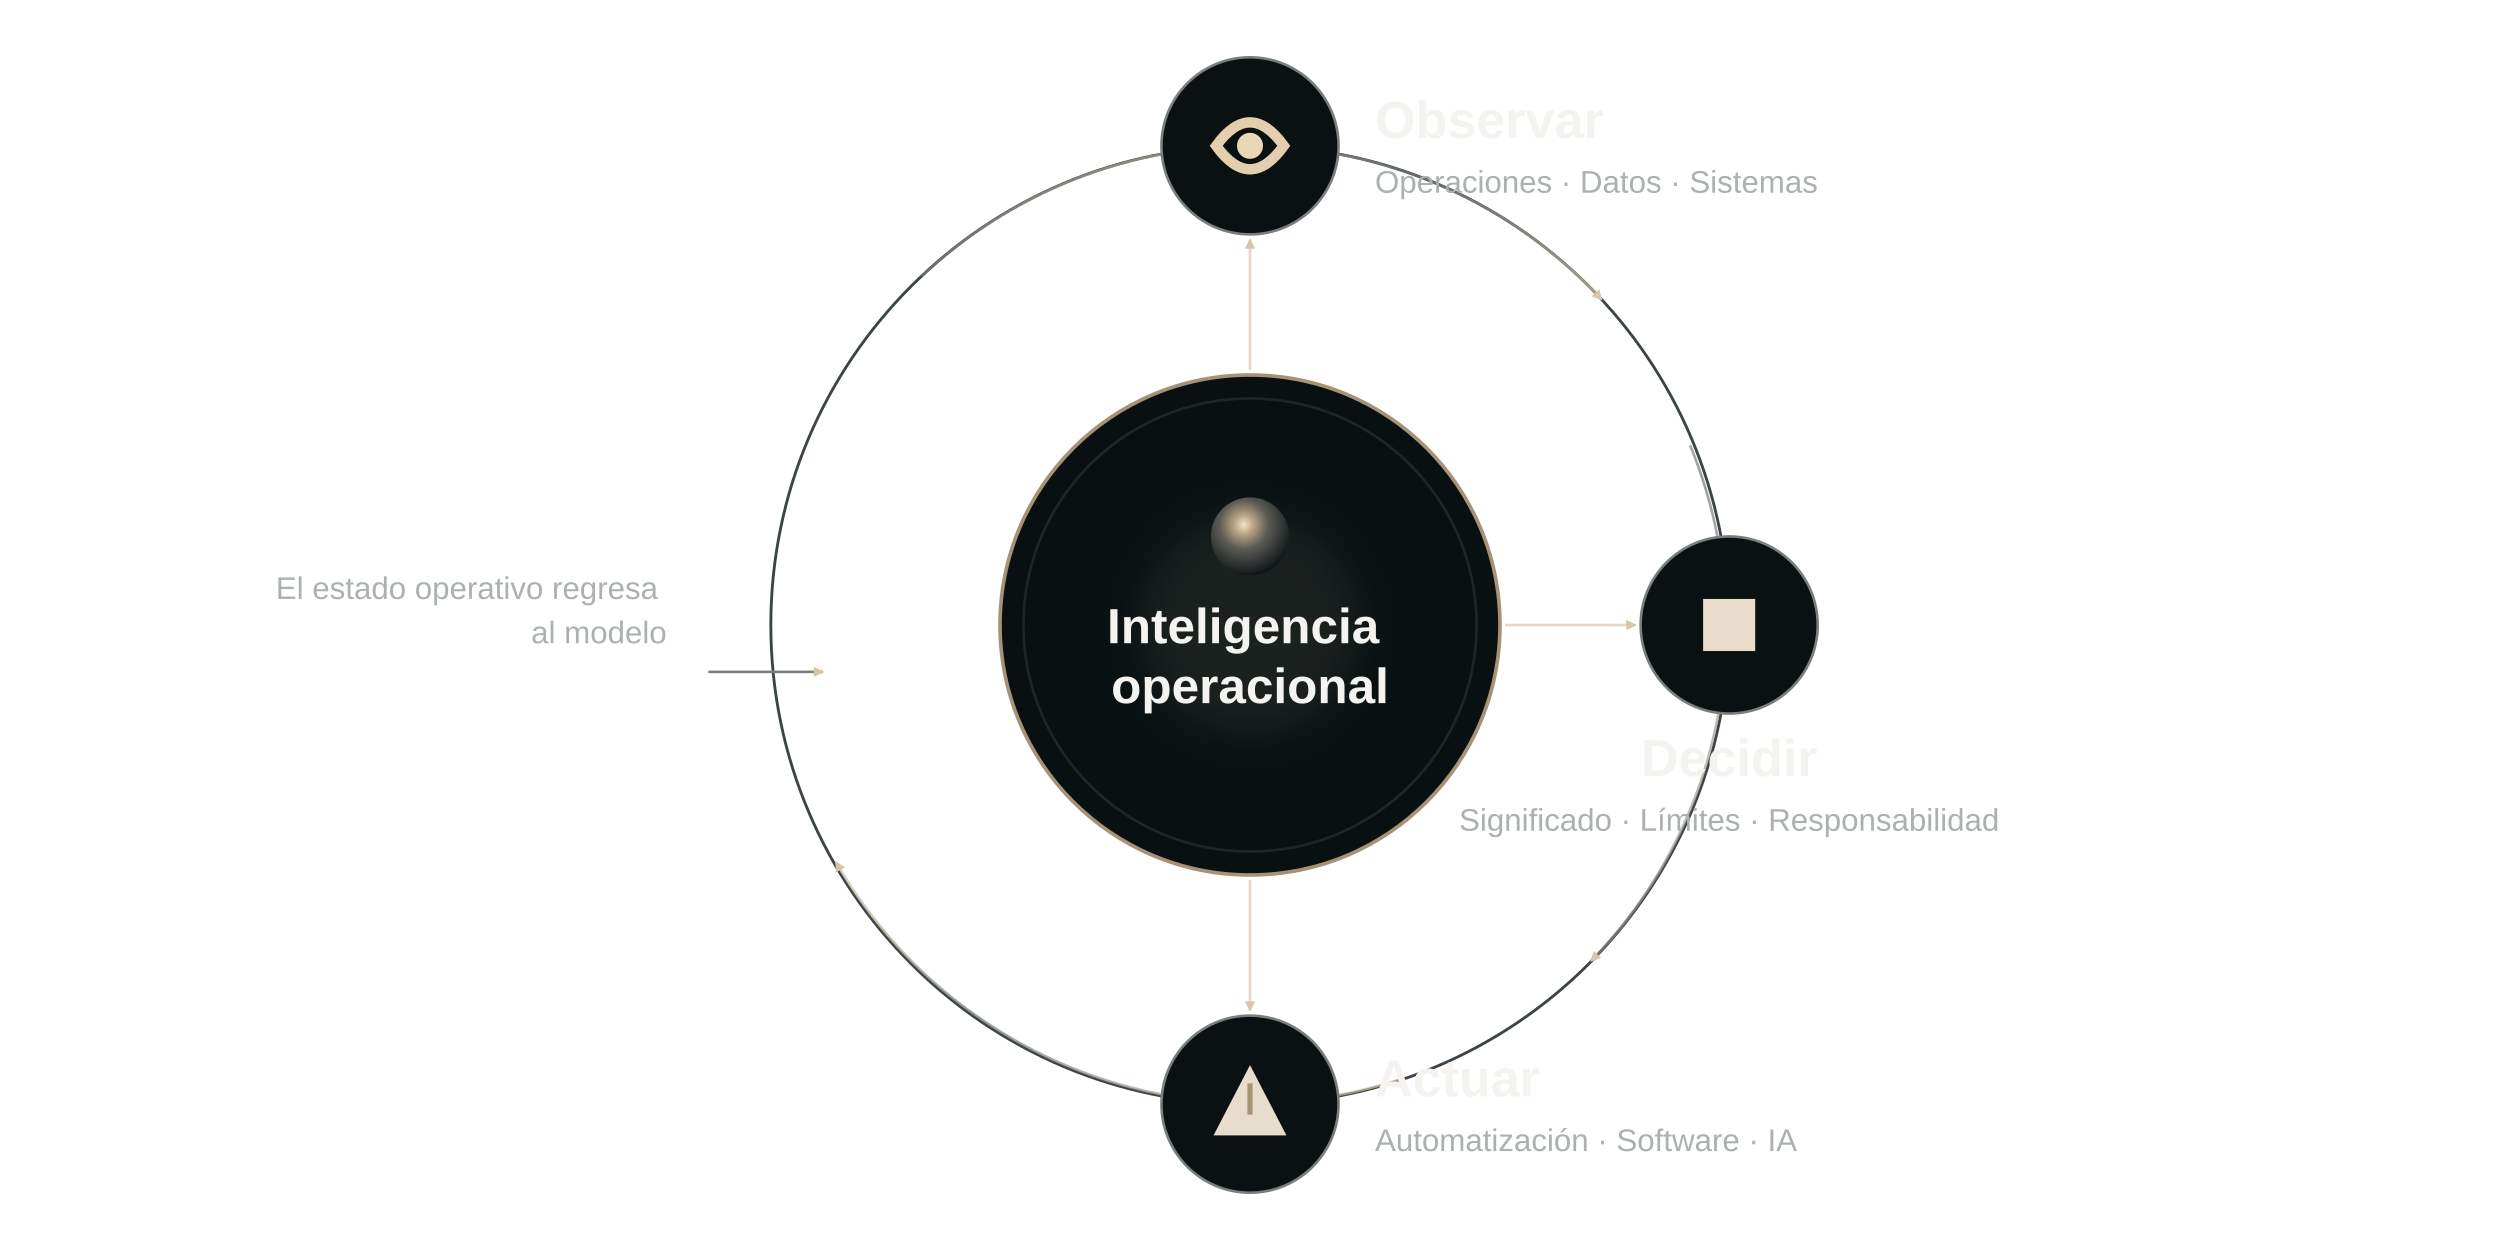
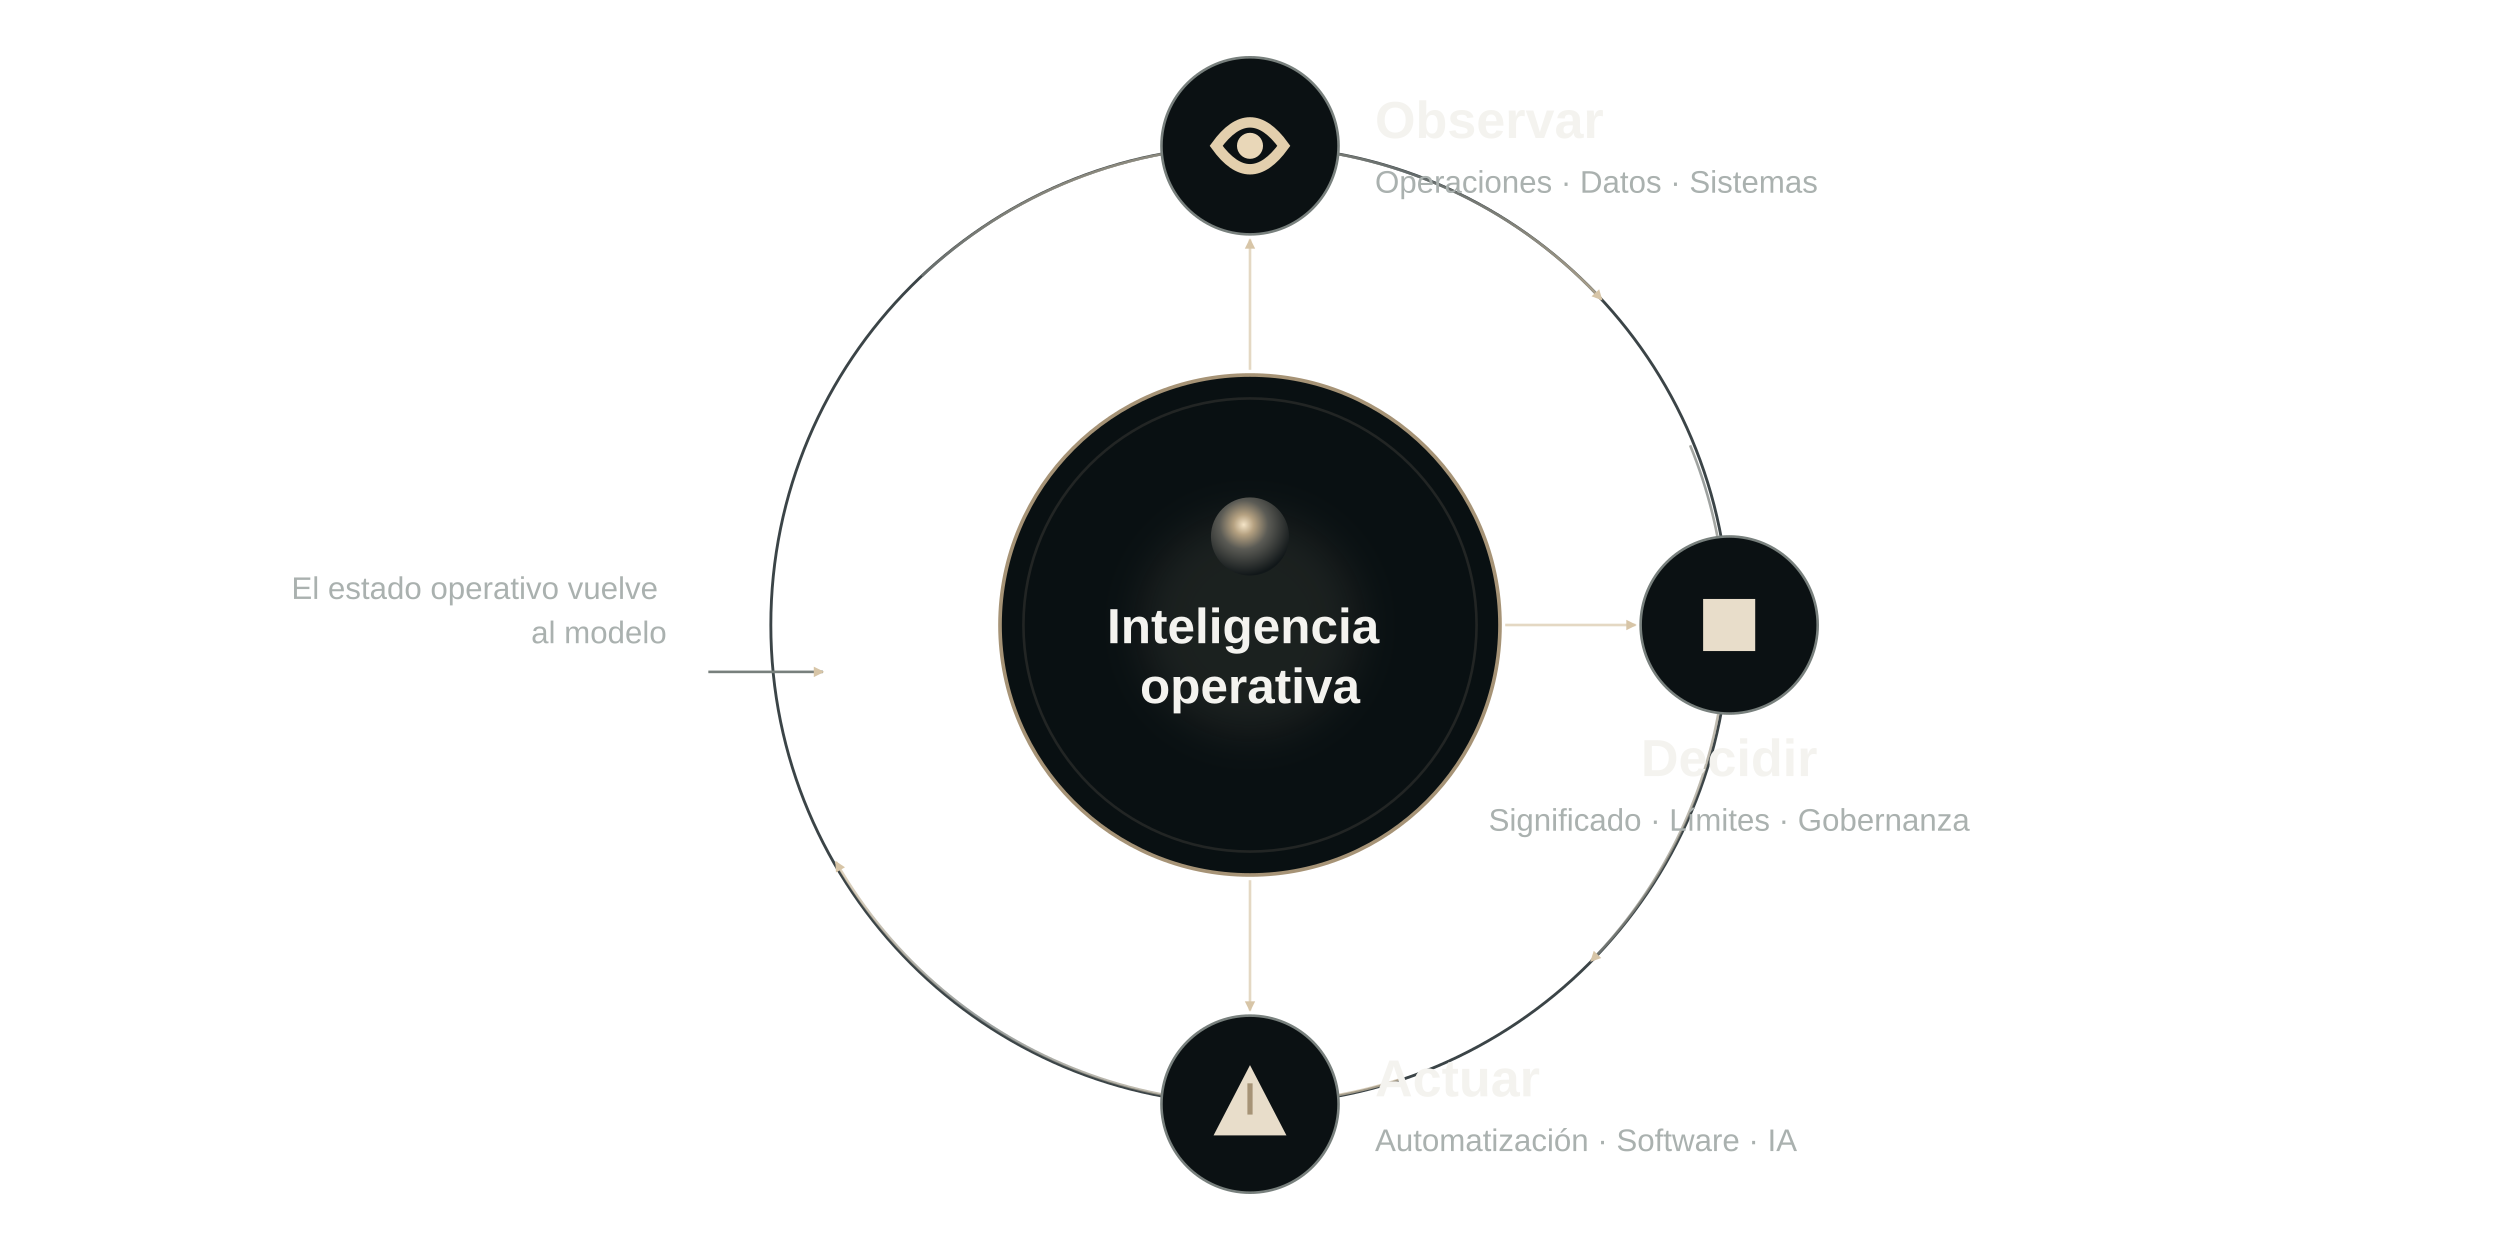
<svg xmlns="http://www.w3.org/2000/svg" width="960" height="480" viewBox="0 0 960 480" role="img" aria-labelledby="title desc">
  <defs>
    <radialGradient id="orb" cx="42%" cy="35%" r="65%">
      <stop stop-color="#F4E4C7" />
      <stop offset=".2" stop-color="#B5A181" />
      <stop offset=".48" stop-color="#5B5B55" />
      <stop offset="1" stop-color="#111719" />
    </radialGradient>
    <linearGradient id="ring" x1="0" y1="0" x2="1" y2="1">
      <stop stop-color="#D8C6A8" />
      <stop offset=".45" stop-color="#737A79" />
      <stop offset="1" stop-color="#D8C6A8" />
    </linearGradient>
    <filter id="glow" x="-100%" y="-100%" width="300%" height="300%">
      <feGaussianBlur stdDeviation="8" />
    </filter>
    <marker id="arrow" viewBox="0 0 10 10" refX="8" refY="5" markerWidth="5" markerHeight="5" orient="auto">
      <path d="M1 1l8 4-8 4z" fill="#D7C5A7" />
    </marker>
  </defs>
  <g font-family="Manrope,Arial,sans-serif" transform="translate(480 240)">
    <circle r="184" fill="none" stroke="#3B4447" stroke-width="1.1" />
    <path d="M-126-134A184 184 0 0 1 135-125" fill="none" stroke="url(#ring)" stroke-opacity=".72" marker-end="url(#arrow)" />
    <path d="M169-69A184 184 0 0 1 131 129" fill="none" stroke="url(#ring)" stroke-opacity=".72" marker-end="url(#arrow)" />
    <path d="M59 174A184 184 0 0 1-159 91" fill="none" stroke="url(#ring)" stroke-opacity=".72" marker-end="url(#arrow)" />
    <circle r="96" fill="#091012" stroke="#A69376" stroke-width="1.4" />
    <circle r="87" fill="none" stroke="#D8C6A8" stroke-opacity=".12" />
    <circle r="42" fill="#D7C4A4" opacity=".09" filter="url(#glow)" />
    <circle cy="-34" r="15" fill="url(#orb)" />
    <text y="7" fill="#F4F3EF" font-size="19" text-anchor="middle" font-weight="600">
      <tspan x="0">Inteligencia</tspan>
-       <tspan x="0" dy="23">operacional</tspan>
+       <tspan x="0" dy="23">operativa</tspan>
    </text>
    <g fill="none" stroke="#D8C6A8" stroke-opacity=".68" marker-end="url(#arrow)">
      <path d="M0-98v-50" />
      <path d="M98 0h50" />
      <path d="M0 98v50" />
    </g>
    <g transform="translate(0 -184)">
      <circle r="34" fill="#0B1113" stroke="#78807D" />
      <path d="M-13 0Q0-18 13 0Q0 18-13 0z" fill="none" stroke="#E3CFAD" stroke-width="4" />
      <circle r="5" fill="#E9D7B8" />
      <text x="48" y="-3" fill="#F4F3EF" font-size="20" font-weight="600">Observar</text>
      <text x="48" y="18" fill="#AAB1AF" font-size="12">Operaciones · Datos · Sistemas</text>
    </g>
    <g transform="translate(184 0)">
      <circle r="34" fill="#0B1113" stroke="#78807D" />
      <rect x="-10" y="-10" width="20" height="20" fill="#E8DDCA" />
      <text x="0" y="58" fill="#F4F3EF" font-size="20" text-anchor="middle" font-weight="600">Decidir</text>
-       <text x="0" y="79" fill="#AAB1AF" font-size="12" text-anchor="middle">Significado · Límites · Responsabilidad</text>
+       <text x="0" y="79" fill="#AAB1AF" font-size="12" text-anchor="middle">Significado · Límites · Gobernanza</text>
    </g>
    <g transform="translate(0 184)">
      <circle r="34" fill="#0B1113" stroke="#78807D" />
      <path d="M0-15l14 27h-28z" fill="#E8DDCA" />
      <path d="M0-8v12" stroke="#A69376" stroke-width="2" />
      <text x="48" y="-3" fill="#F4F3EF" font-size="20" font-weight="600">Actuar</text>
      <text x="48" y="18" fill="#AAB1AF" font-size="12">Automatización · Software · IA</text>
    </g>
    <text x="-224" y="-10" fill="#AAB1AF" font-size="12" text-anchor="end">
-       <tspan x="-224">El estado operativo regresa</tspan>
+       <tspan x="-224">El estado operativo vuelve</tspan>
      <tspan x="-224" dy="17">al modelo</tspan>
    </text>
    <path d="M-208 18h44" fill="none" stroke="#78807D" stroke-width="1" marker-end="url(#arrow)" />
  </g>
</svg>
